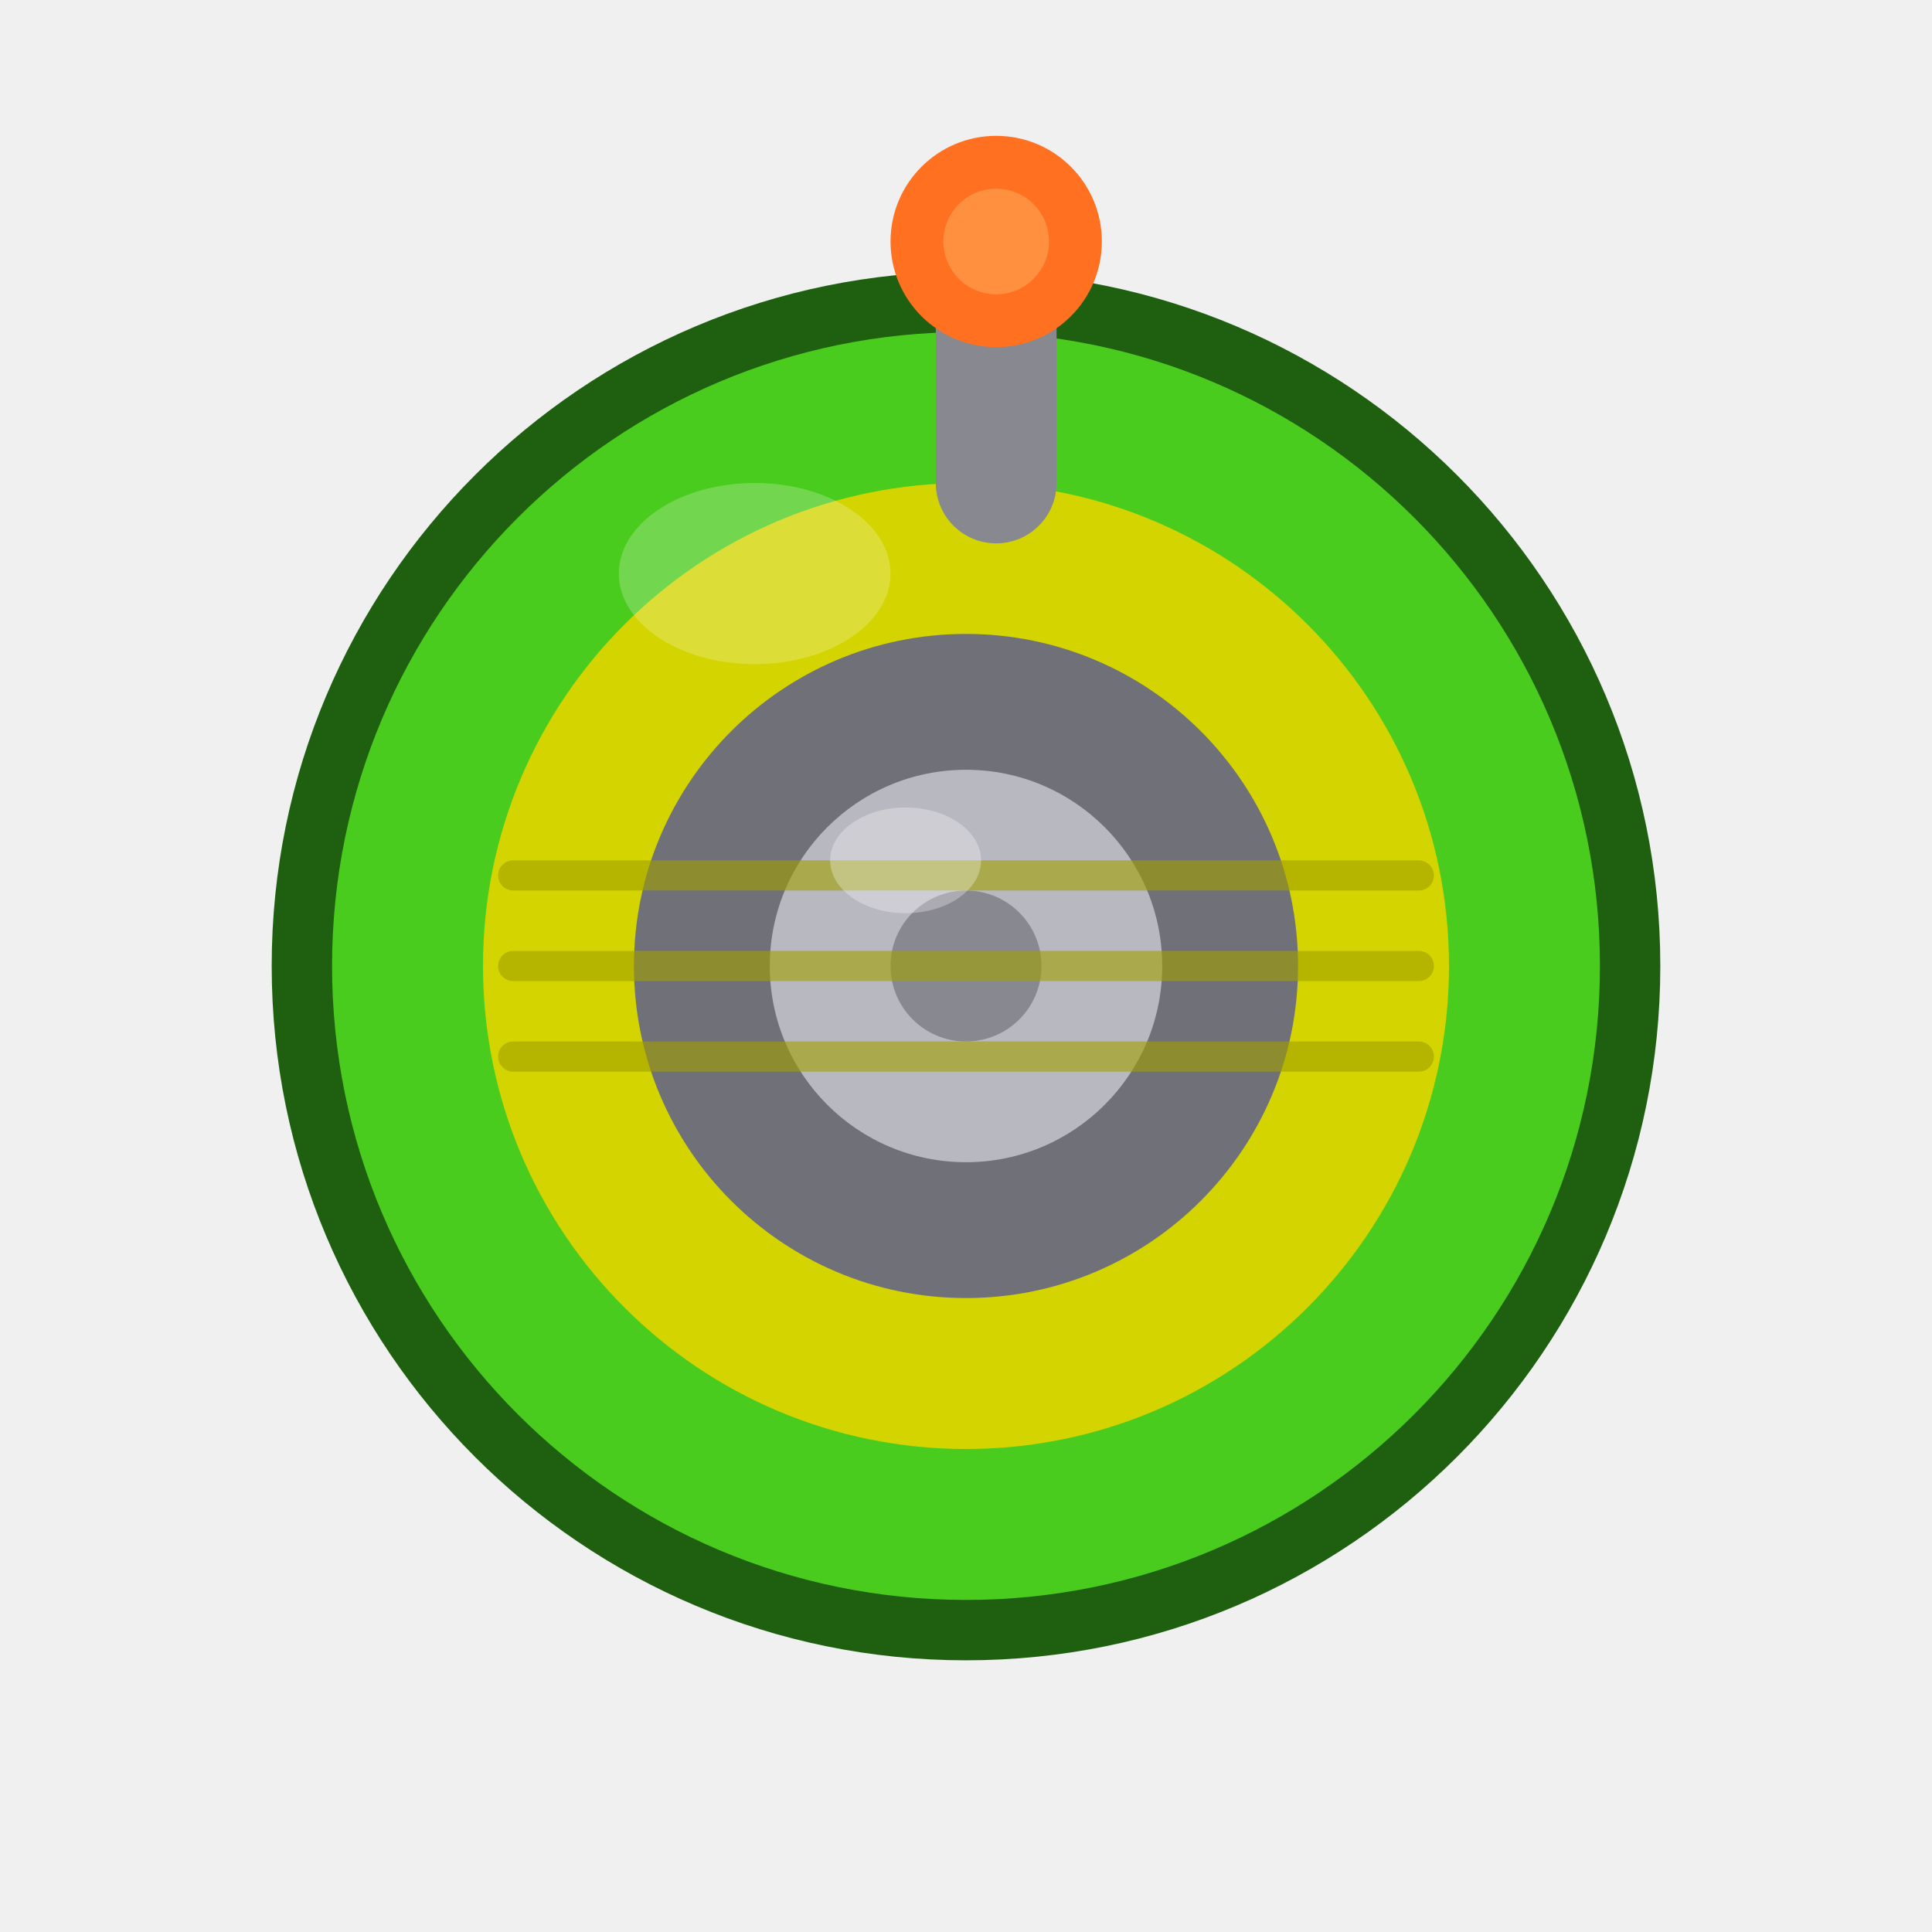
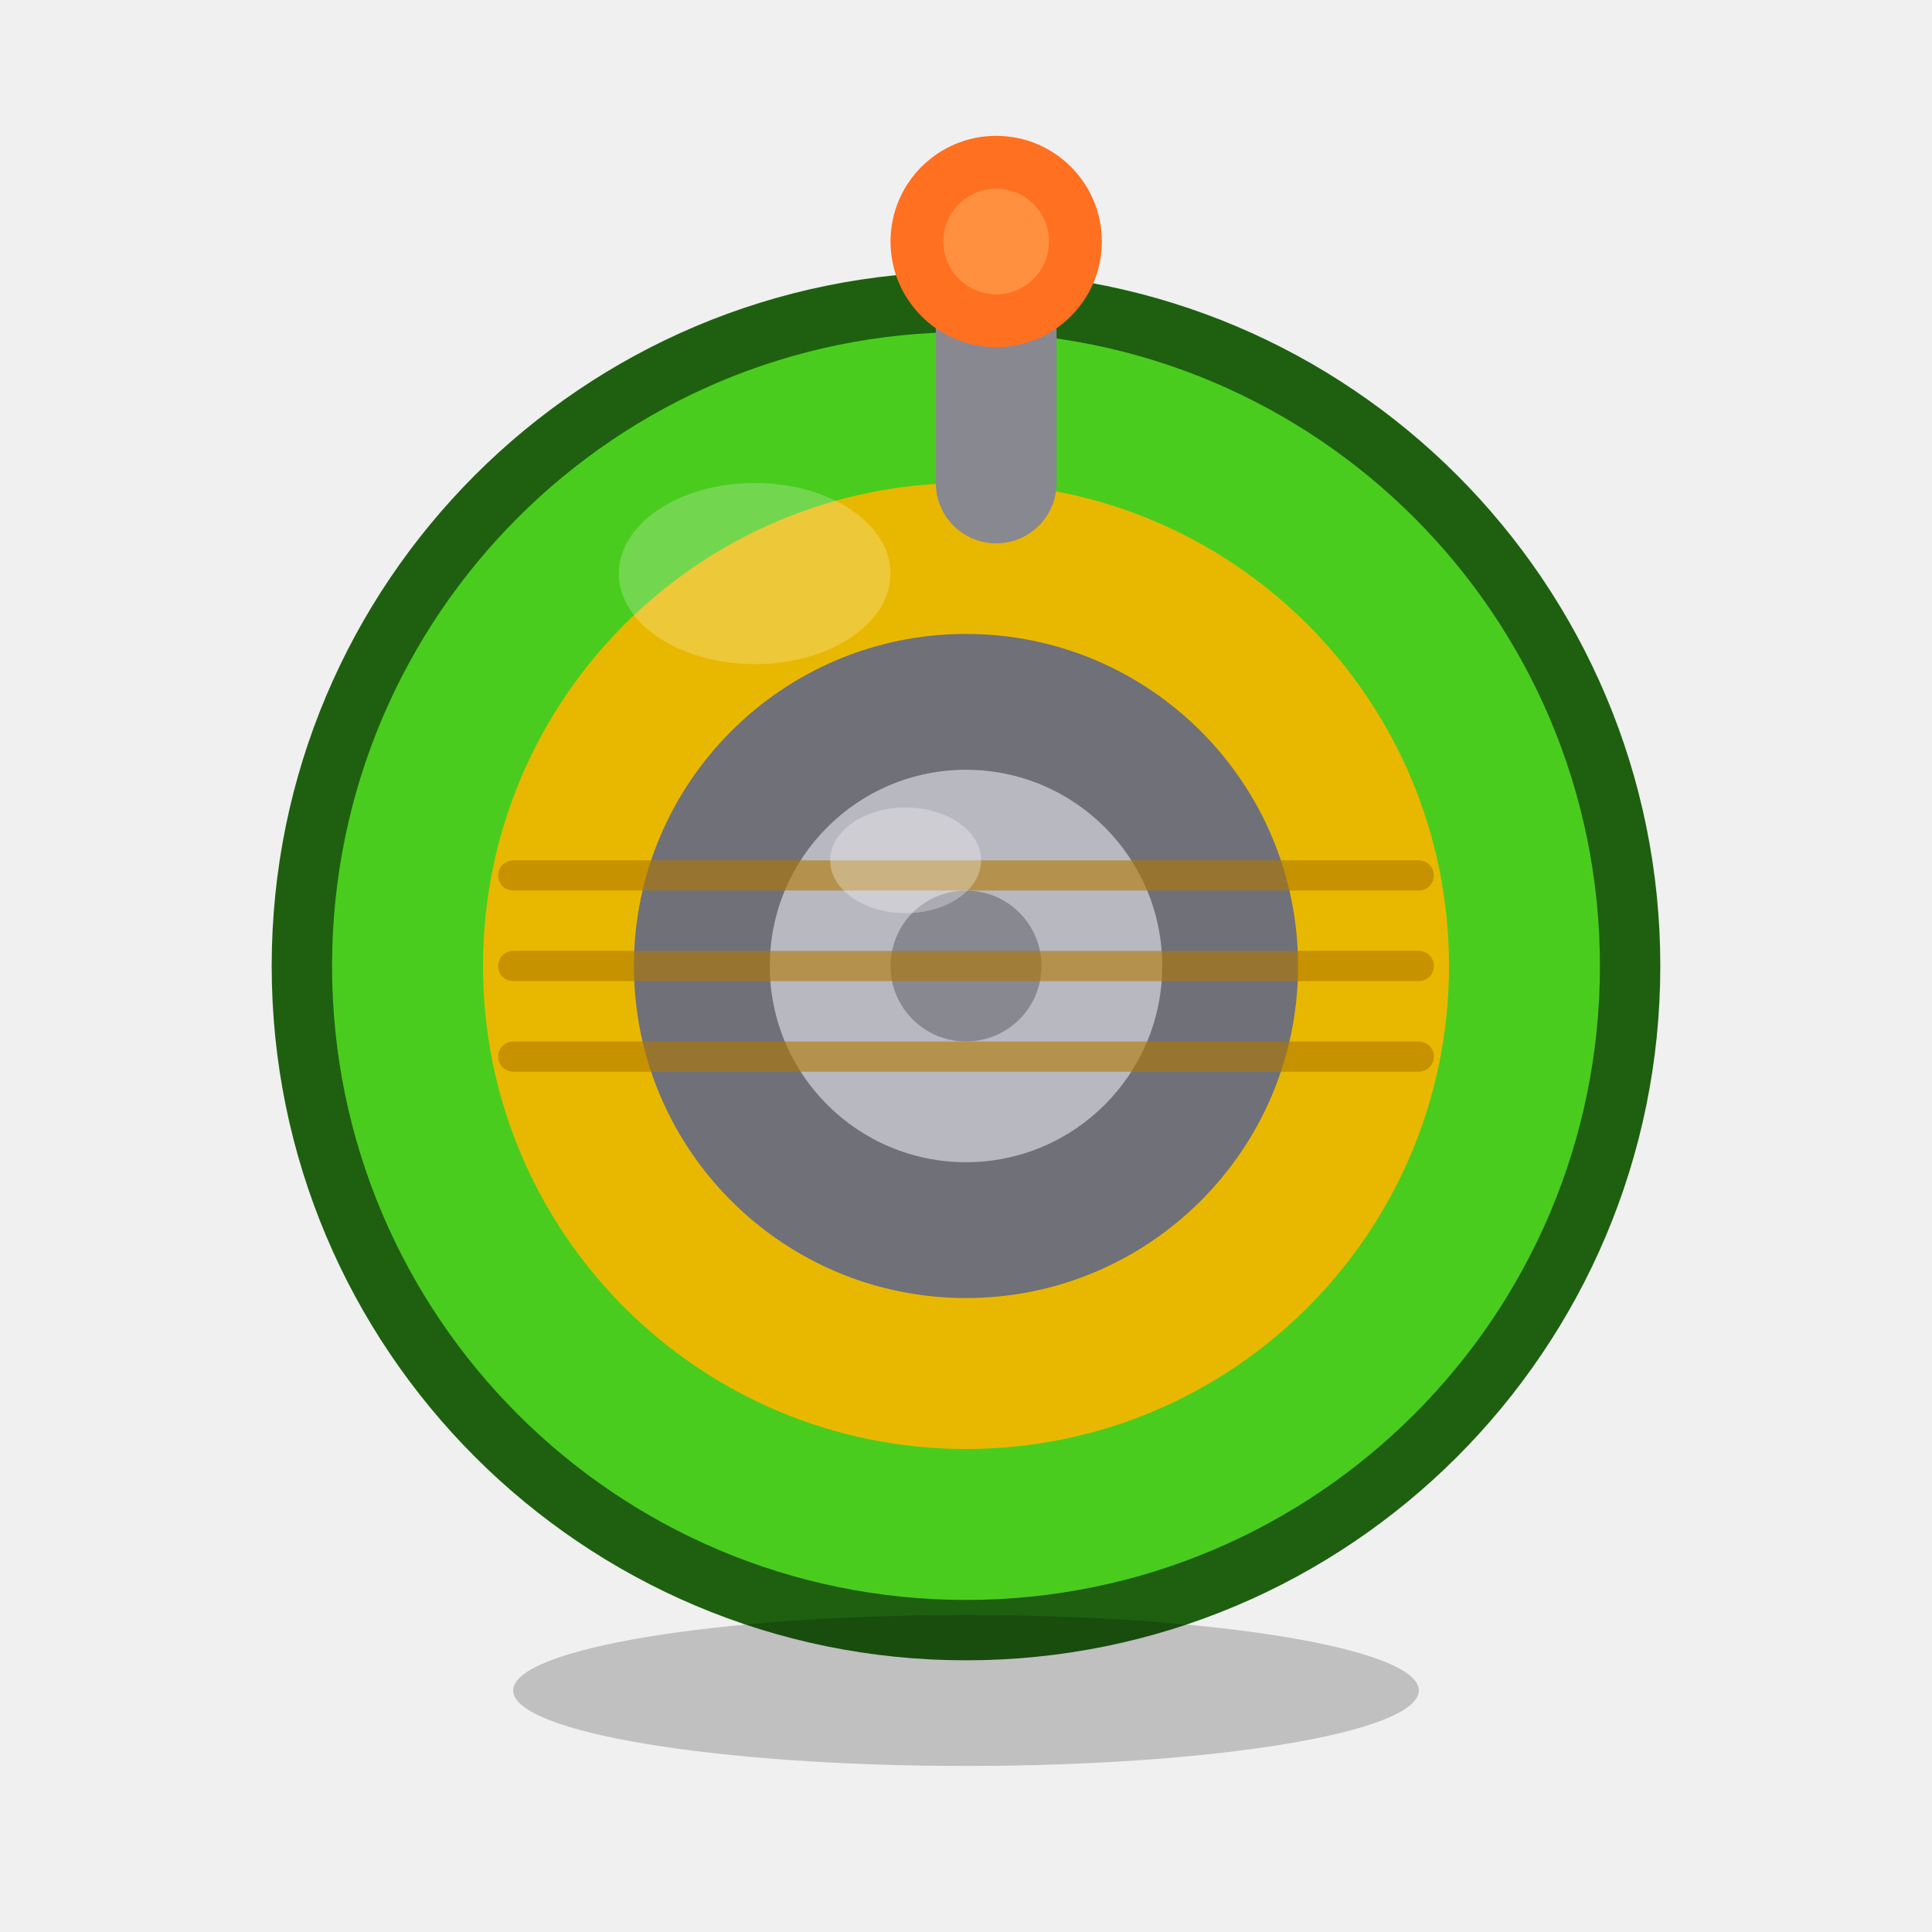
<svg xmlns="http://www.w3.org/2000/svg" width="128" height="128" viewBox="0 0 128 128">
  <circle cx="64" cy="64" r="46" fill="#1E6010" />
  <circle cx="64" cy="64" r="42" fill="#4ACC1E" />
-   <circle cx="64" cy="64" r="32" fill="#D4D400" />
+   <circle cx="64" cy="64" r="32" fill="#E8B800" />
  <circle cx="64" cy="64" r="22" fill="#707078" />
  <circle cx="64" cy="64" r="13" fill="#B8B8C0" />
  <circle cx="64" cy="64" r="5" fill="#888890" />
  <rect x="62" y="14" width="8" height="22" rx="4" fill="#888890" />
  <circle cx="66" cy="16" r="7" fill="#FF7020" />
  <circle cx="66" cy="16" r="3.5" fill="#FF9040" />
-   <line x1="34" y1="58" x2="94" y2="58" stroke="#A0A000" stroke-width="2" stroke-linecap="round" opacity="0.60" />
-   <line x1="34" y1="64" x2="94" y2="64" stroke="#A0A000" stroke-width="2" stroke-linecap="round" opacity="0.60" />
-   <line x1="34" y1="70" x2="94" y2="70" stroke="#A0A000" stroke-width="2" stroke-linecap="round" opacity="0.60" />
+   <line x1="34" y1="58" x2="94" y2="58" stroke="#B07800" stroke-width="2" stroke-linecap="round" opacity="0.60" />
+   <line x1="34" y1="64" x2="94" y2="64" stroke="#B07800" stroke-width="2" stroke-linecap="round" opacity="0.60" />
+   <line x1="34" y1="70" x2="94" y2="70" stroke="#B07800" stroke-width="2" stroke-linecap="round" opacity="0.60" />
  <ellipse cx="50" cy="38" rx="9" ry="6" fill="white" opacity="0.22" />
  <ellipse cx="60" cy="57" rx="5" ry="3.5" fill="white" opacity="0.30" />
+   <ellipse cx="64" cy="112" rx="30" ry="5" fill="#000000" opacity="0.20" />
</svg>
